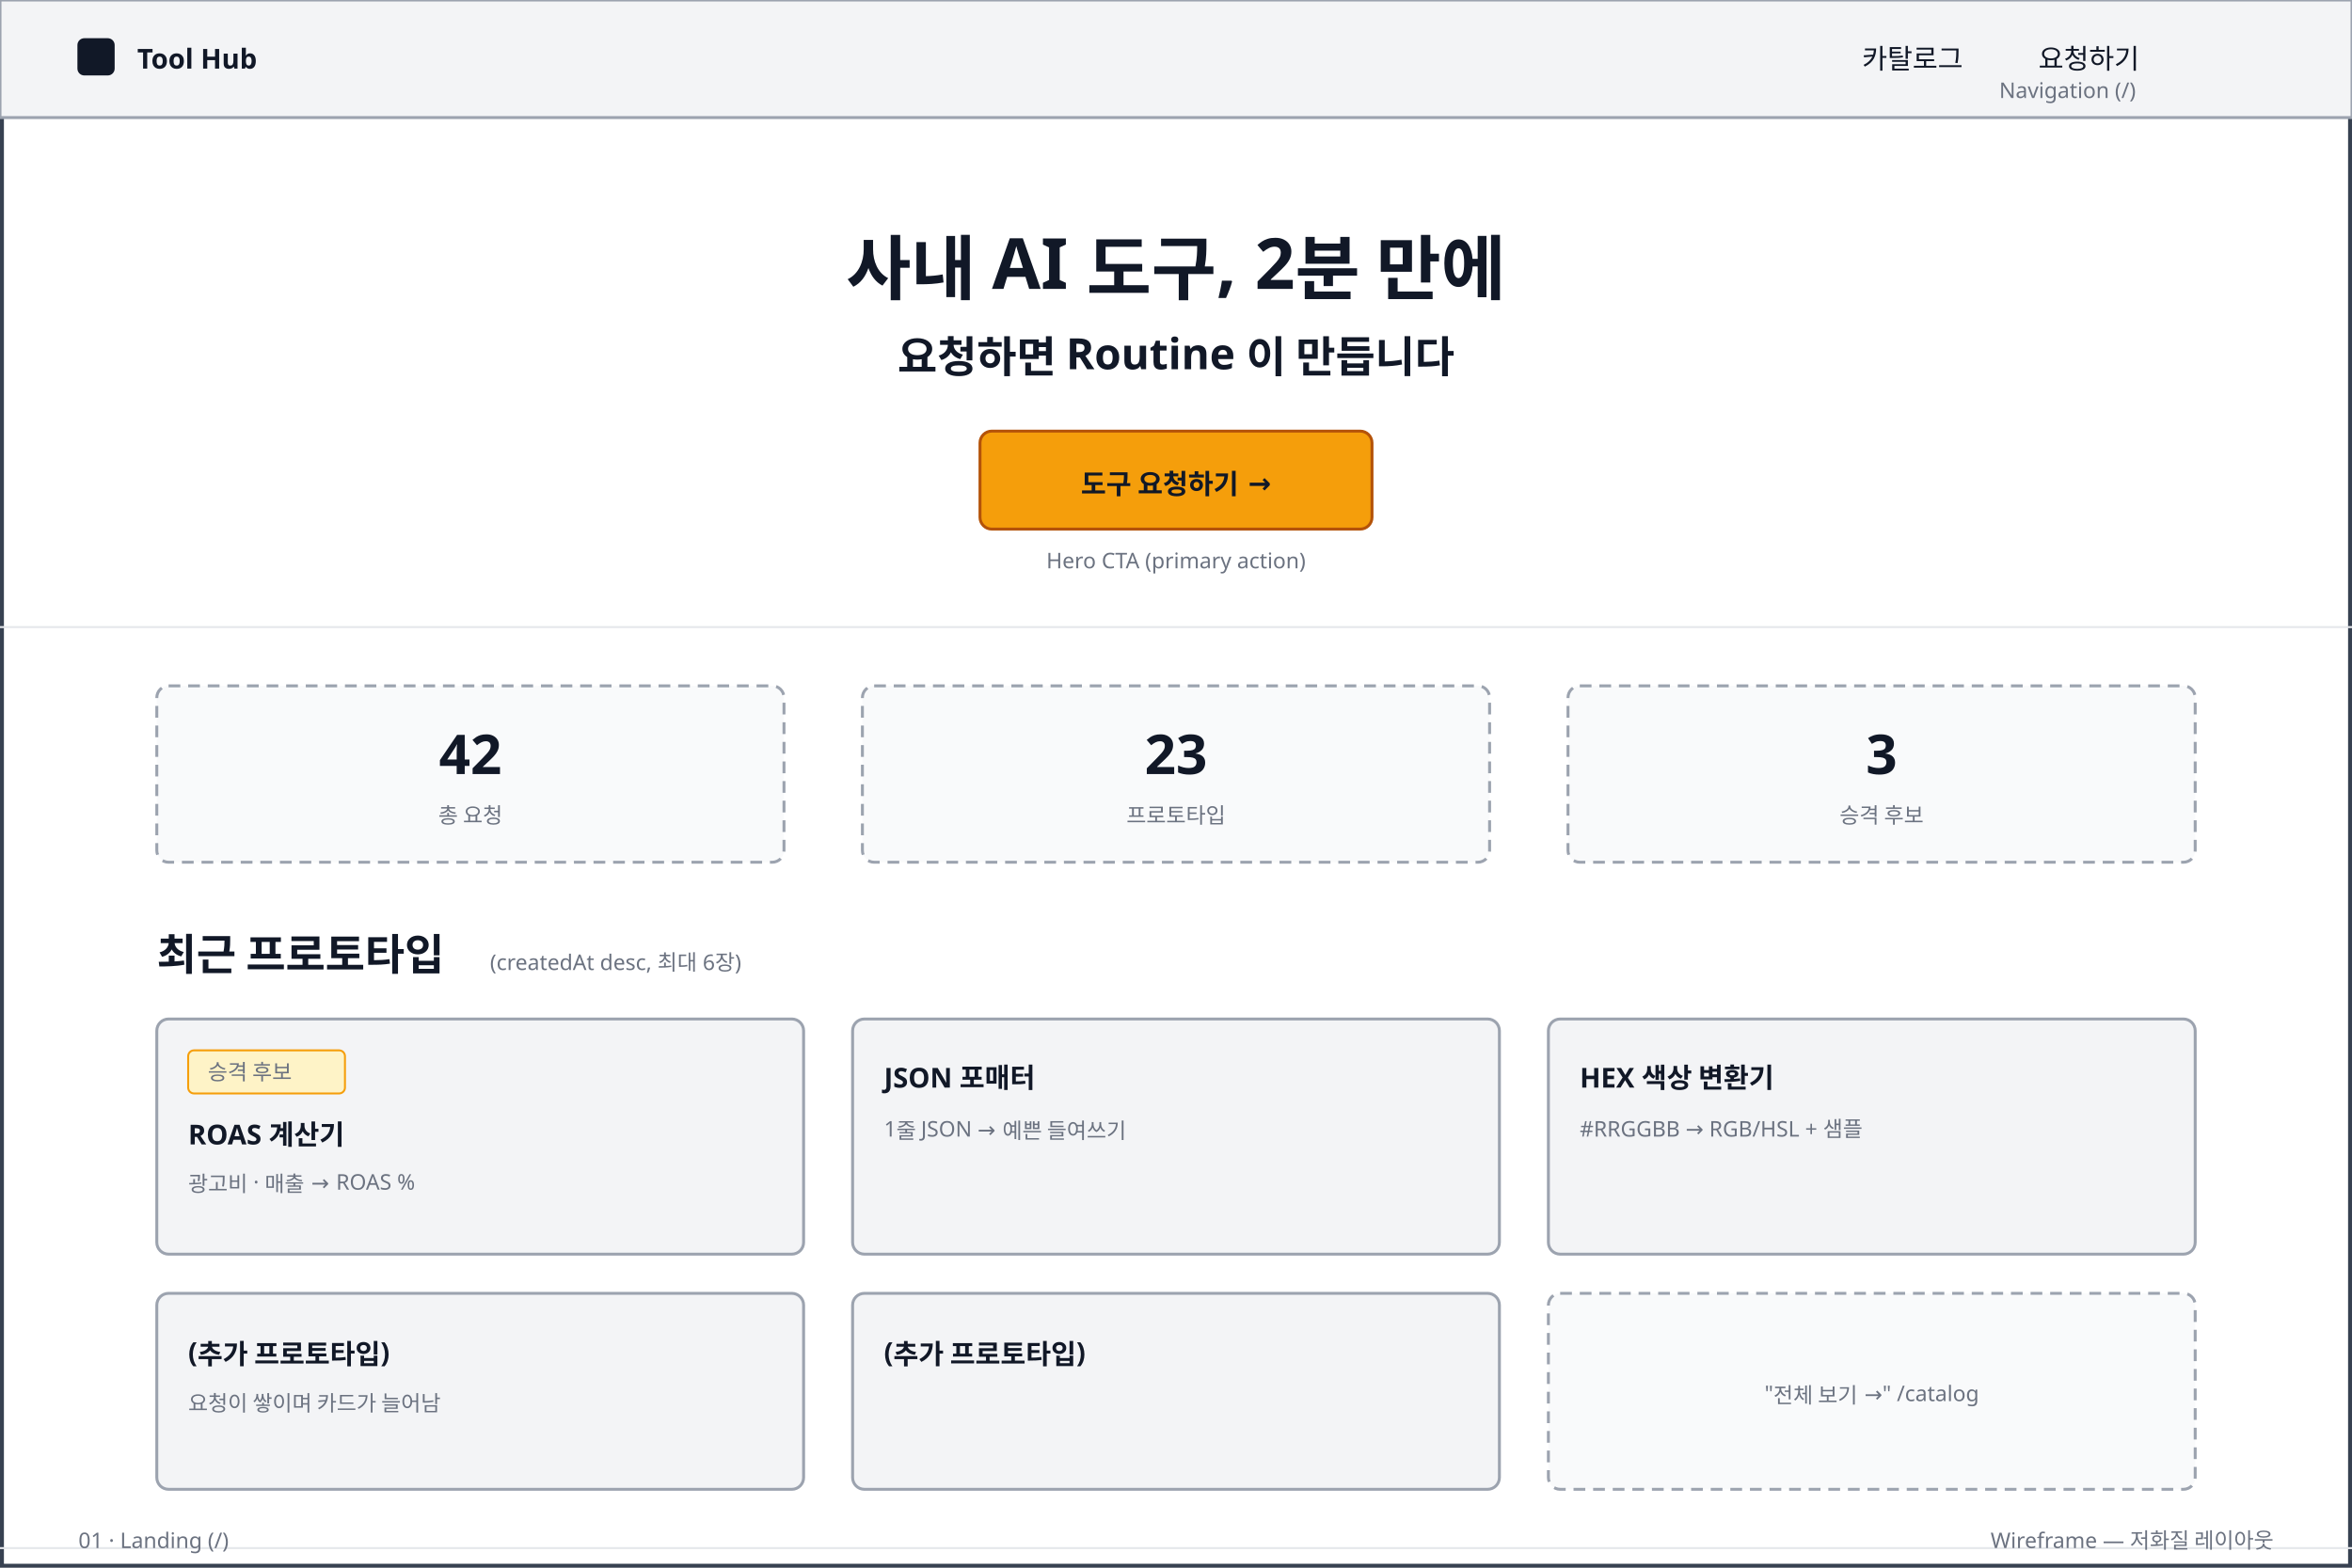
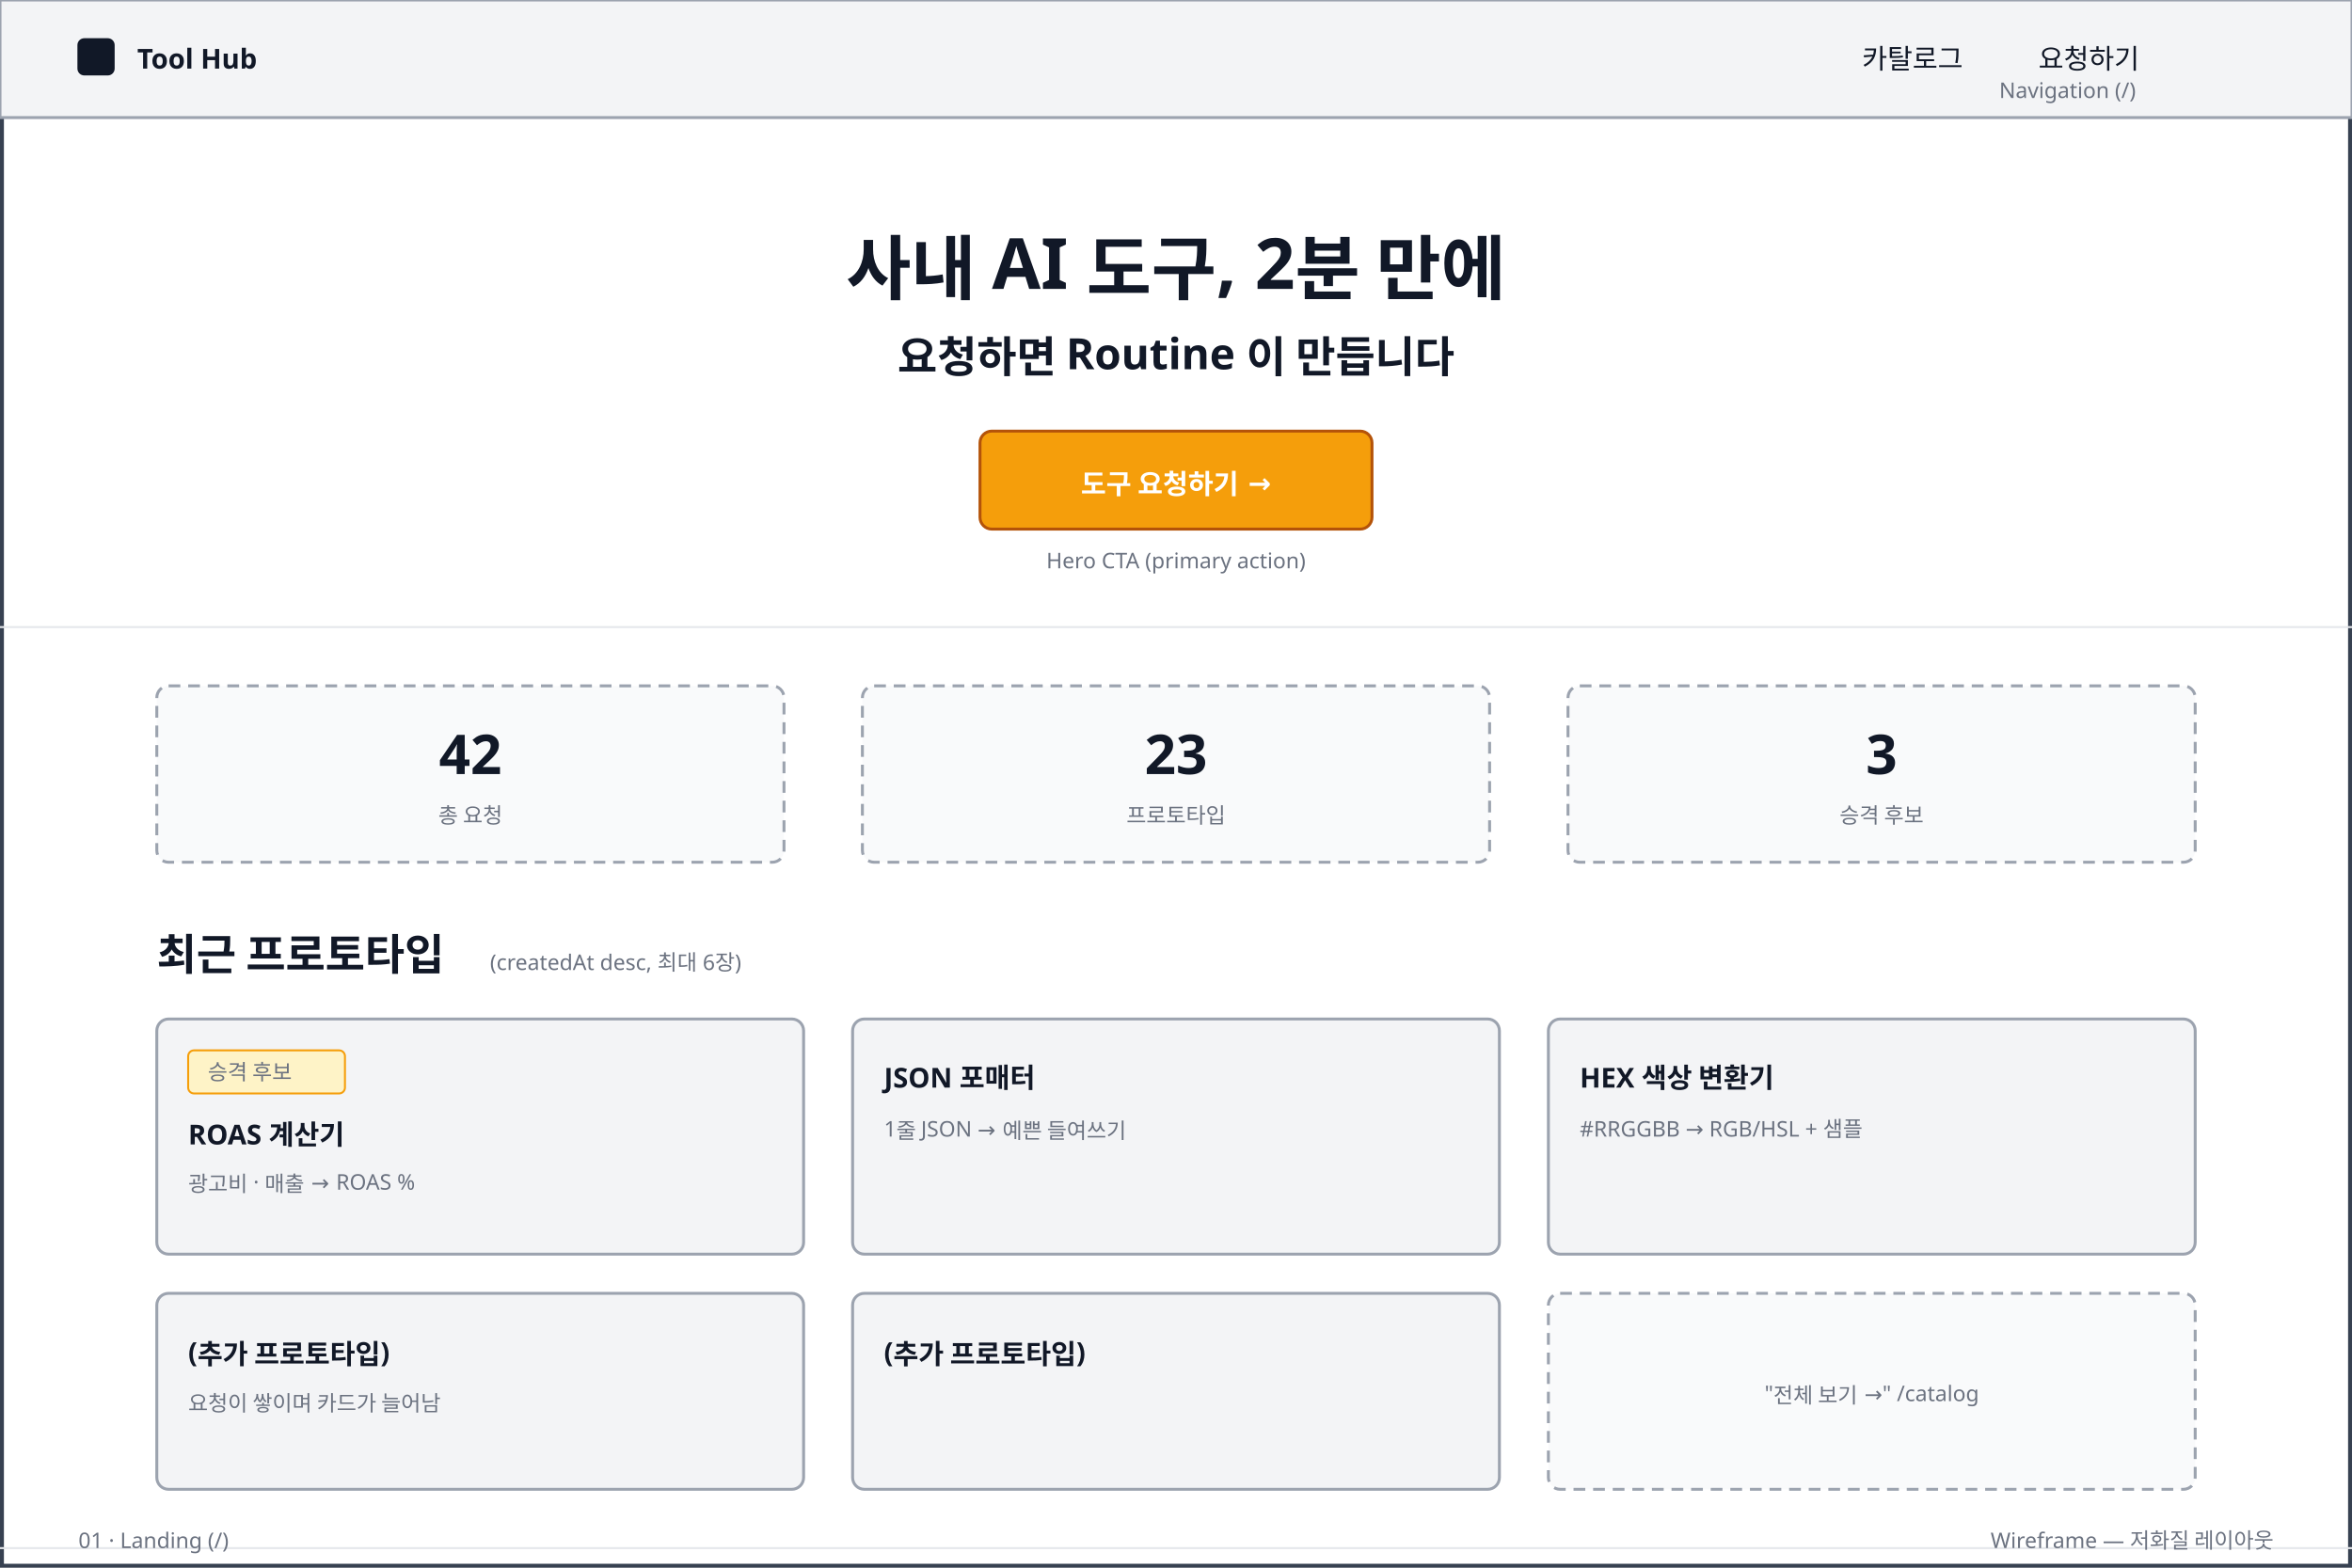
<svg xmlns="http://www.w3.org/2000/svg" viewBox="0 0 1200 800" font-family="ui-sans-serif, system-ui, sans-serif">
  <style>
    .frame { fill: #ffffff; stroke: #374151; stroke-width: 2; }
    .box { fill: #f3f4f6; stroke: #9ca3af; stroke-width: 1.5; }
    .boxDash { fill: #f9fafb; stroke: #9ca3af; stroke-width: 1.5; stroke-dasharray: 6 4; }
    .accent { fill: #111827; stroke: #111827; }
    .accentBtn { fill: #f59e0b; stroke: #b45309; stroke-width: 1.5; }
    .label { fill: #111827; font-size: 14px; }
    .tag { fill: #6b7280; font-size: 11px; }
    .ttl { fill: #111827; font-size: 22px; font-weight: 700; }
    .mega { fill: #111827; font-size: 36px; font-weight: 800; }
    .num { fill: #111827; font-size: 28px; font-weight: 800; }
    .badge { fill: #fef3c7; stroke: #f59e0b; }
  </style>
  <rect class="frame" x="1" y="1" width="1198" height="798" />
  <rect class="box" x="0" y="0" width="1200" height="60" />
  <rect class="accent" x="40" y="20" width="18" height="18" rx="3" />
  <text class="label" x="70" y="35" font-weight="700">Tool Hub</text>
  <text class="label" x="950" y="35">카탈로그</text>
  <text class="label" x="1040" y="35">요청하기</text>
  <text class="tag" x="1020" y="50">Navigation (/)</text>
  <text class="mega" x="600" y="150" text-anchor="middle">사내 AI 도구, 2분 만에</text>
  <text class="ttl" x="600" y="190" text-anchor="middle" fill="#4b5563" font-weight="400">요청하면 Routine 이 만듭니다</text>
  <rect class="accentBtn" x="500" y="220" width="200" height="50" rx="6" />
-   <text class="label" x="600" y="252" text-anchor="middle" font-weight="700" fill="#fff">도구 요청하기 →</text>
+   <text class="label" x="600" y="252" text-anchor="middle" font-weight="700" style="fill:#fff">도구 요청하기 →</text>
  <text class="tag" x="600" y="290" text-anchor="middle">Hero CTA (primary action)</text>
  <line x1="0" y1="320" x2="1200" y2="320" stroke="#e5e7eb" stroke-width="1" />
  <g>
    <rect class="boxDash" x="80" y="350" width="320" height="90" rx="6" />
    <text class="num" x="240" y="395" text-anchor="middle">42</text>
    <text class="tag" x="240" y="420" text-anchor="middle">총 요청</text>
    <rect class="boxDash" x="440" y="350" width="320" height="90" rx="6" />
    <text class="num" x="600" y="395" text-anchor="middle">23</text>
    <text class="tag" x="600" y="420" text-anchor="middle">프로토타입</text>
    <rect class="boxDash" x="800" y="350" width="320" height="90" rx="6" />
    <text class="num" x="960" y="395" text-anchor="middle">3</text>
    <text class="tag" x="960" y="420" text-anchor="middle">승격 후보</text>
  </g>
  <text class="ttl" x="80" y="495">최근 프로토타입</text>
  <text class="tag" x="250" y="495">(createdAt desc, 최대 6장)</text>
  <rect class="box" x="80" y="520" width="330" height="120" rx="6" />
  <rect class="badge" x="96" y="536" width="80" height="22" rx="3" />
  <text class="tag" x="106" y="551" fill="#b45309">승격 후보</text>
  <text class="label" x="96" y="584" font-weight="700">ROAS 계산기</text>
  <text class="tag" x="96" y="608">광고비 · 매출 → ROAS %</text>
  <rect class="box" x="435" y="520" width="330" height="120" rx="6" />
  <text class="label" x="451" y="555" font-weight="700">JSON 포매터</text>
  <text class="tag" x="451" y="580">1줄 JSON → 예쁜 들여쓰기</text>
  <rect class="box" x="790" y="520" width="330" height="120" rx="6" />
  <text class="label" x="806" y="555" font-weight="700">HEX 색상 변환기</text>
  <text class="tag" x="806" y="580">#RRGGBB → RGB/HSL + 샘플</text>
  <rect class="box" x="80" y="660" width="330" height="100" rx="6" />
  <text class="label" x="96" y="695" font-weight="700">(추가 프로토타입)</text>
  <text class="tag" x="96" y="720">요청이 쌓이며 카드가 늘어남</text>
  <rect class="box" x="435" y="660" width="330" height="100" rx="6" />
  <text class="label" x="451" y="695" font-weight="700">(추가 프로토타입)</text>
  <rect class="boxDash" x="790" y="660" width="330" height="100" rx="6" />
  <text class="tag" x="955" y="715" text-anchor="middle">"전체 보기 →" /catalog</text>
  <line x1="0" y1="790" x2="1200" y2="790" stroke="#e5e7eb" />
  <text class="tag" x="40" y="790">01 · Landing (/)</text>
  <text class="tag" x="1160" y="790" text-anchor="end">Wireframe — 저화질 레이아웃</text>
</svg>
